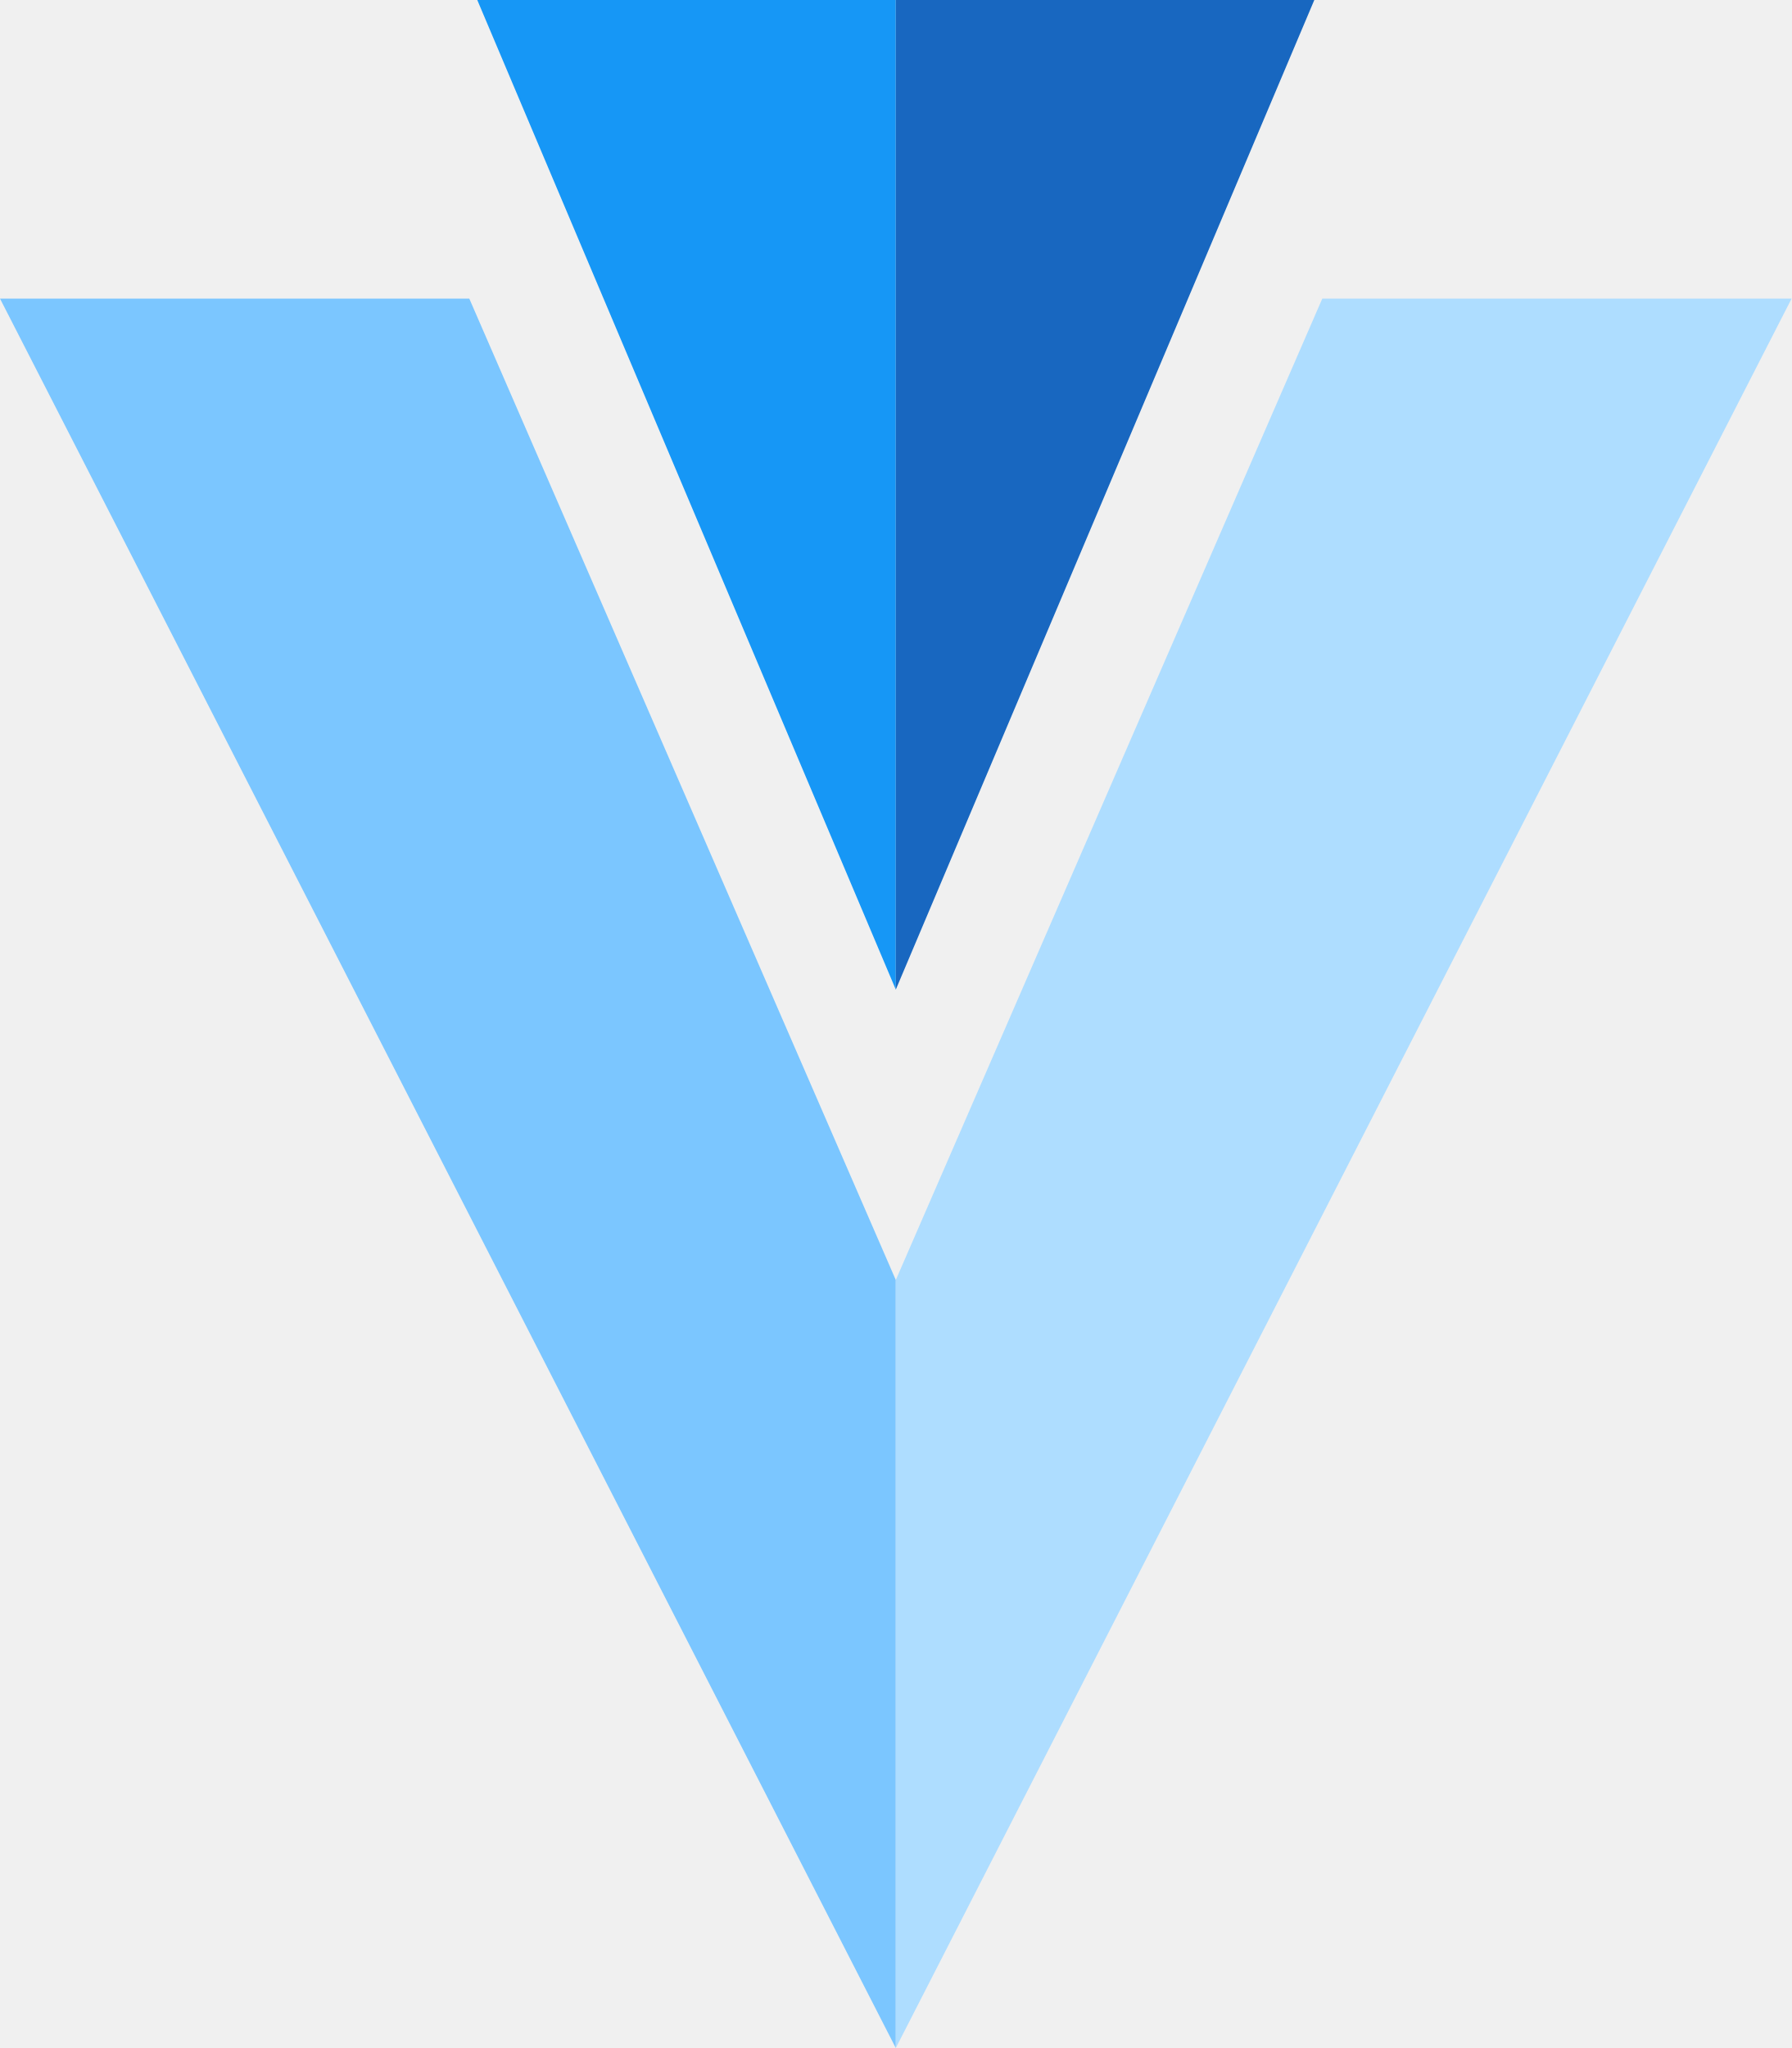
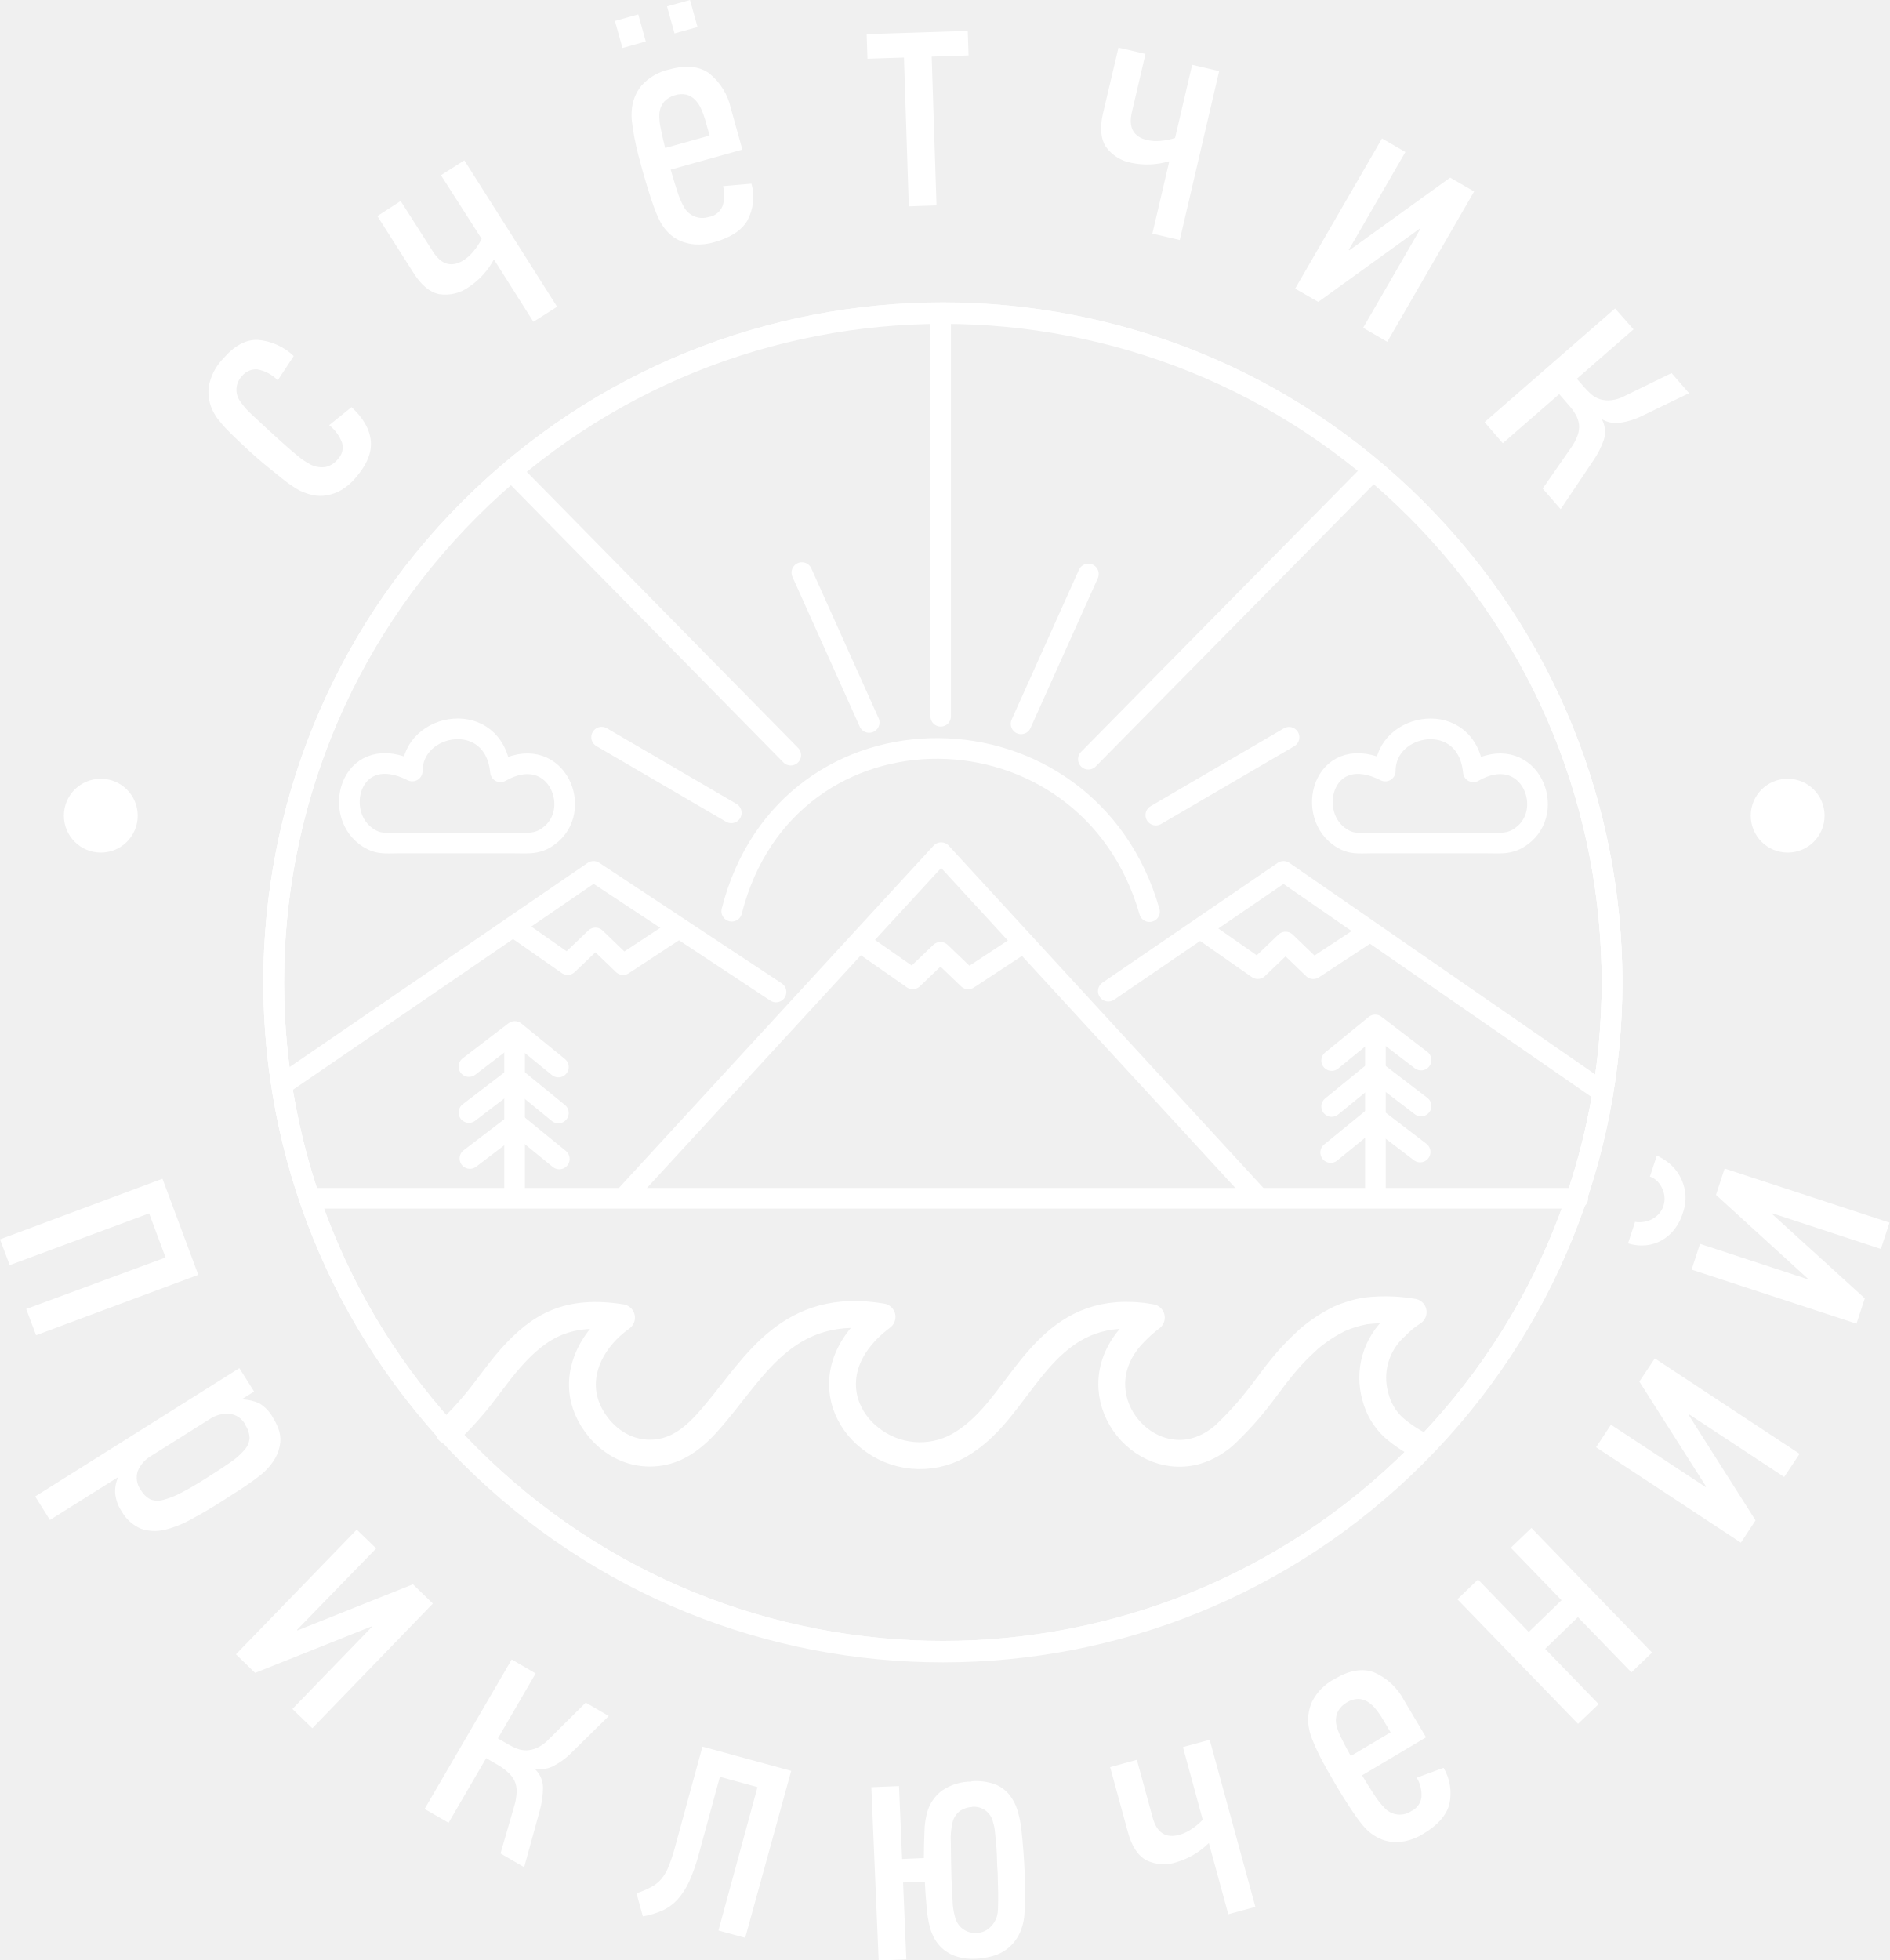
- <svg xmlns="http://www.w3.org/2000/svg" id="Layer_1" data-name="Layer 1" viewBox="0 0 87.5 100">
+ <svg xmlns="http://www.w3.org/2000/svg" viewBox="0 0 366.64 380.31">
  <defs>
-     <style>.cls-1{fill:#1697f6;}.cls-2{fill:#7bc6ff;}.cls-3{fill:#1867c0;}.cls-4{fill:#aeddff;}</style>
+     <style>.cls-1,.cls-10,.cls-11,.cls-2,.cls-3,.cls-4,.cls-6,.cls-7,.cls-8,.cls-9{fill:none;}.cls-1,.cls-10,.cls-11,.cls-2,.cls-3,.cls-4,.cls-5,.cls-6,.cls-7,.cls-8,.cls-9{stroke:#fff;}.cls-1,.cls-11,.cls-2,.cls-3,.cls-4,.cls-6,.cls-7,.cls-8,.cls-9{stroke-linecap:round;}.cls-1,.cls-11,.cls-2,.cls-3,.cls-4,.cls-6{stroke-linejoin:round;}.cls-1,.cls-6{stroke-width:4.01px;}.cls-10,.cls-2,.cls-3,.cls-7{stroke-width:4.01px;}.cls-11,.cls-12,.cls-3,.cls-5,.cls-6,.cls-9{fill-rule:evenodd;}.cls-4,.cls-8{stroke-width:4.01px;}.cls-12,.cls-5{fill:#fff;}.cls-10,.cls-5,.cls-7,.cls-8,.cls-9{stroke-miterlimit:22.93;}.cls-5{stroke-width:4.19px;}.cls-9{stroke-width:3.97px;}.cls-11{stroke-width:5.21px;}</style>
  </defs>
-   <polyline class="cls-1" points="43.75 0 23.31 0 43.75 48.32" />
-   <polygon class="cls-2" points="43.75 62.5 43.75 100 0 14.58 22.92 14.58 43.75 62.5" />
-   <polyline class="cls-3" points="43.75 0 64.19 0 43.75 48.32" />
-   <polygon class="cls-4" points="64.58 14.58 87.5 14.58 43.75 100 43.75 62.5 64.58 14.58" />
+   <g id="Слой_2" data-name="Слой 2">
+     <g id="_1" data-name="1">
+       <g id="шапка">
+         <line class="cls-1" x1="60.23" y1="232.51" x2="306.19" y2="232.51" />
+         <circle class="cls-2" cx="182.97" cy="190.54" r="129.86" transform="translate(-81.14 185.19) rotate(-45)" />
+         <polyline class="cls-3" points="150.59 192.48 115.18 169.08 54.76 210.46" />
+         <polyline class="cls-3" points="100.05 180.1 110.15 187.16 115.55 182 120.92 187.17 131.69 180.09" />
+         <polyline class="cls-3" points="121.72 231.71 151.81 198.98 182.64 165.45 213.46 198.98 243.71 231.87" />
+         <polyline class="cls-3" points="167.02 182.88 177.12 189.93 182.51 184.78 187.89 189.94 198.65 182.87" />
+         <polyline class="cls-3" points="275.77 205.69 266.87 198.88 258.42 205.78" />
+         <line class="cls-4" x1="266.91" y1="199.16" x2="266.91" y2="232.34" />
+         <polyline class="cls-3" points="275.77 214.61 266.87 207.8 258.42 214.7" />
+         <polyline class="cls-3" points="275.59 223.53 266.69 216.73 258.23 223.63" />
+         <polyline class="cls-3" points="91 206.95 99.9 200.14 108.36 207.04" />
+         <line class="cls-2" x1="99.86" y1="200.42" x2="99.86" y2="232.08" />
+         <polyline class="cls-3" points="91 215.87 99.9 209.06 108.36 215.96" />
+         <polyline class="cls-3" points="91.19 224.79 100.09 217.99 108.54 224.88" />
+         <path class="cls-5" d="M19.56,163.34a5.07,5.07,0,1,0-5.07-5.07A5.08,5.08,0,0,0,19.56,163.34Z" />
+         <circle class="cls-2" cx="182.97" cy="190.54" r="129.86" transform="translate(-81.14 185.19) rotate(-45)" />
+         <polyline class="cls-3" points="215.08 192.32 249.08 169.08 311.07 211.95" />
+         <polyline class="cls-6" points="233.98 180.89 244.08 187.95 249.48 182.79 254.85 187.96 265.62 180.88" />
+         <path class="cls-3" d="M142,176.81c10.78-42.55,69.13-41.71,81.07.08" />
+         <line class="cls-2" x1="168.67" y1="140.18" x2="155.61" y2="111.11" />
+         <line class="cls-2" x1="141.91" y1="157.72" x2="116.75" y2="143.04" />
+         <line class="cls-2" x1="224.3" y1="158.16" x2="250.15" y2="143.06" />
+         <line class="cls-7" x1="99.42" y1="91.56" x2="153.45" y2="146.53" />
+         <line class="cls-8" x1="265.1" y1="92.61" x2="211.21" y2="147.31" />
+         <path class="cls-9" d="M182.55,60.7V139" />
+         <path class="cls-6" d="M77.31,163.57h22.4c3,0,4.88.36,7.35-1.81,6.12-5.37.46-17.95-9.93-12C95.94,137.35,80,140.06,80,149.6c-11.62-5.9-15.65,7.73-9,12.65C73.26,163.9,74.71,163.57,77.31,163.57Z" />
+         <line class="cls-2" x1="198.15" y1="140.45" x2="211.21" y2="111.38" />
+         <circle class="cls-10" cx="182.97" cy="190.7" r="129.86" transform="translate(-81.25 185.23) rotate(-45)" />
+         <path class="cls-6" d="M266.1,163.57h22.4c3,0,4.87.36,7.35-1.81,6.11-5.37.46-17.95-9.93-12-1.2-12.4-17.15-9.69-17.1-.15-11.62-5.9-15.65,7.73-9,12.65C262.05,163.9,263.5,163.57,266.1,163.57Z" />
+         <path class="cls-5" d="M346.91,163.34a5.07,5.07,0,1,0-5.07-5.07A5.08,5.08,0,0,0,346.91,163.34Z" />
+         <path class="cls-11" d="M87.11,277.72c.74-.75,2.27-2.19,3.84-4,3-3.34,5.31-7,8.18-10.23,5.63-6.33,11.17-9.47,21.48-7.82-5.6,4-8.68,10.08-7.23,15.92,1.25,5.05,6.53,11.09,14.08,10.3,5.28-.56,8.85-4.63,11.53-7.85,7.76-9.27,14.28-21.57,32.18-18.52-7.25,5.46-8.72,11.83-7.06,16.94a14.07,14.07,0,0,0,4.62,6.5A15.49,15.49,0,0,0,186,280.53a24.36,24.36,0,0,0,5.11-3.94c8.28-8.07,13.24-23.06,30.24-21.23.34,0,.79.11,2.08.3a26.78,26.78,0,0,0-3.23,2.87c-10.85,11,.11,26,11.6,23.1a13.48,13.48,0,0,0,4.31-2,11.71,11.71,0,0,0,1.75-1.39,67.26,67.26,0,0,0,4.86-5.16c1.47-1.77,2.81-3.57,3.6-4.63.2-.27,2.09-2.88,4.17-5.17,1.26-1.38,2.59-2.64,3.43-3.41a28.3,28.3,0,0,1,6.07-4,22.63,22.63,0,0,1,4.91-1.5,32.84,32.84,0,0,1,5.63-.19,34.53,34.53,0,0,1,3.71.42,17.8,17.8,0,0,0-3.33,2.73,13.34,13.34,0,0,0-4,13.69,12.29,12.29,0,0,0,3.44,5.88,25.7,25.7,0,0,0,5.18,3.52" />
+         <path class="cls-12" d="M69,92.72a10.89,10.89,0,0,1-2.8,2.39,8.8,8.8,0,0,1-2.8,1,7,7,0,0,1-2.71-.05,12,12,0,0,1-2.47-.84,16.92,16.92,0,0,1-1.77-1.09c-.67-.46-1.39-1-2.14-1.63L52,90.64c-.77-.63-1.48-1.24-2.13-1.8-.86-.75-1.73-1.53-2.6-2.36s-1.71-1.61-2.49-2.38-1.45-1.49-2-2.18A9.68,9.68,0,0,1,41.5,80.1a8.32,8.32,0,0,1-1-5,10.38,10.38,0,0,1,2.8-5.51q3.3-3.81,6.77-3.64A11.51,11.51,0,0,1,57,69.08l-3.1,4.71a7.31,7.31,0,0,0-4-2.12,3.43,3.43,0,0,0-2.91,1.27,3.83,3.83,0,0,0-.48,4.79,15,15,0,0,0,2.67,3q2.16,2.05,5.18,4.77Q56,87,57.63,88.34a14.09,14.09,0,0,0,2.75,1.86,5,5,0,0,0,2.71.43,4.09,4.09,0,0,0,2.44-1.51,3.24,3.24,0,0,0,.84-3.25,7.84,7.84,0,0,0-2.49-3.37L68.22,79q3.41,3.15,3.74,6.55t-3,7.21Zm26.85-42.4A14.75,14.75,0,0,1,91,55.68a7.81,7.81,0,0,1-5.77,1.4c-1.81-.35-3.48-1.74-5-4.15l-7-11L77.75,39,84,48.8q2.48,3.89,6,1.68a8.23,8.23,0,0,0,1.9-1.74,12.48,12.48,0,0,0,1.57-2.39L85.57,34l4.54-2.88,18,28.4-4.6,2.92L95.84,50.32Zm41.85-8.24A3.48,3.48,0,0,0,140.21,40a6.66,6.66,0,0,0,.1-3.88l5.52-.48a9.71,9.71,0,0,1-.79,7.15c-1.13,1.92-3.27,3.32-6.4,4.19a10.82,10.82,0,0,1-3.76.45,8.94,8.94,0,0,1-2.95-.73,7.4,7.4,0,0,1-2.22-1.54,9.13,9.13,0,0,1-1.51-2,16.33,16.33,0,0,1-.88-1.88c-.3-.76-.61-1.61-.92-2.54s-.6-1.87-.89-2.82-.55-1.85-.79-2.68c-.3-1.1-.6-2.2-.89-3.32s-.53-2.2-.72-3.23-.35-2-.45-2.88a10.66,10.66,0,0,1-.07-2.28,8.46,8.46,0,0,1,1.9-4.92,10.16,10.16,0,0,1,5.36-3.12q4.85-1.35,7.75.73a12,12,0,0,1,4.23,6.81l2.23,8-13.91,3.88c.41,1.45.84,2.86,1.29,4.24a15.24,15.24,0,0,0,1.33,3.1,4.06,4.06,0,0,0,4.92,1.8Zm0-15.77-.77-2.76a16.7,16.7,0,0,0-.84-2.35,5.86,5.86,0,0,0-1.19-1.82,3.64,3.64,0,0,0-1.65-1,4.38,4.38,0,0,0-2.3.11,4.57,4.57,0,0,0-2,1.17,4.07,4.07,0,0,0-1,2.51,11.27,11.27,0,0,0,.24,2.62c.21,1.07.5,2.38.89,3.93l8.66-2.42ZM130.9,6.49l-1.46-5.24L133.9,0l1.46,5.25L130.9,6.49ZM120.8,9.32l-1.47-5.25,4.53-1.27,1.46,5.25L120.8,9.32Zm60,1.67.94,28.87-5.38.18-.94-28.87-7.08.23-.16-4.77L187.8,6l.16,4.76-7.15.23Zm46,20.32a14.73,14.73,0,0,1-7.2.3,7.83,7.83,0,0,1-5-3.13c-1-1.55-1.2-3.71-.55-6.5l3-12.73,5.24,1.22-2.64,11.3q-1.05,4.49,3,5.42a8.19,8.19,0,0,0,2.57.15,12.84,12.84,0,0,0,2.81-.56l3.32-14.2,5.24,1.22-7.65,32.77-5.31-1.24,3.27-14Zm37.72,32.31,11.08-19.16-.12-.07L255.82,58.58,251.34,56l16.85-29.13,4.54,2.63-11,19,.12.07,19.57-14.1,4.65,2.69L269.21,66.32l-4.66-2.7ZM288.1,81.91l25.32-22.06L317,63.91l-11,9.58,1.52,1.74a13.42,13.42,0,0,0,1.31,1.3,5,5,0,0,0,1.68.94,5.36,5.36,0,0,0,2.16.19,7.5,7.5,0,0,0,2.71-.87l9-4.4,3.4,3.9-9.09,4.39a14.12,14.12,0,0,1-4.3,1.35,5.31,5.31,0,0,1-3.57-.73,5.06,5.06,0,0,1,.43,4,17,17,0,0,1-2.1,4.13l-6.29,9.37-3.49-4L304.79,87a10.41,10.41,0,0,0,1.36-2.53,4.85,4.85,0,0,0,.27-2.13,5.26,5.26,0,0,0-.63-1.86,9.85,9.85,0,0,0-1.21-1.7l-2-2.31L291.63,86Z" />
+         <path class="cls-12" d="M5.07,254,32.13,244l-3.19-8.56L1.88,245.48l-1.88-5,31.53-11.76,6.95,18.64L7,259.08l-1.88-5ZM53,275.14a11.24,11.24,0,0,1,1,2,6.07,6.07,0,0,1,.4,2.68,7.93,7.93,0,0,1-1,3.14,11.9,11.9,0,0,1-3.07,3.44q-1.62,1.26-3.51,2.49c-1.25.82-2.44,1.57-3.55,2.28q-3.12,2-6,3.53a20.11,20.11,0,0,1-5.3,2.13,8.25,8.25,0,0,1-4.59-.19,7.84,7.84,0,0,1-3.81-3.45,7.45,7.45,0,0,1-1.2-3.26,6.22,6.22,0,0,1,.49-3.11l-.07-.12L9.69,294.93l-2.86-4.56,39.62-24.9L49.31,270l-2.19,1.38,0,.15a8.9,8.9,0,0,1,3.15.74A7.26,7.26,0,0,1,53,275.14Zm-5.4,1.27a4,4,0,0,0-3.08-2.09,6.09,6.09,0,0,0-3.85,1.05l-11.3,7.1a6.11,6.11,0,0,0-2.65,3,4.08,4.08,0,0,0,.64,3.7,4.5,4.5,0,0,0,1.77,1.74,3.8,3.8,0,0,0,2.47.14,15.54,15.54,0,0,0,3.58-1.41c1.4-.71,3.08-1.69,5-2.92q2.66-1.67,4.47-2.93a14.06,14.06,0,0,0,2.78-2.43,3.91,3.91,0,0,0,1-2.32,4.77,4.77,0,0,0-.87-2.59Zm9.14,55.19,3.87,3.74L84,311.15l-3.87-3.74-22.4,8.95-.1-.1L73,300.45l-3.77-3.65L45.79,321l3.72,3.6,22.54-9,.1.09L56.75,331.6ZM82.4,351l16.9-29,4.65,2.71-7.33,12.6,2,1.16a12.19,12.19,0,0,0,1.66.81,4.76,4.76,0,0,0,1.88.35,5.41,5.41,0,0,0,2.11-.51,7.52,7.52,0,0,0,2.29-1.7l7.11-7.05,4.47,2.6-7.2,7.08a14,14,0,0,1-3.63,2.66,5.36,5.36,0,0,1-3.62.45,5,5,0,0,1,1.69,3.67,17.38,17.38,0,0,1-.66,4.58l-3,10.89-4.59-2.67,2.66-9.17a10.53,10.53,0,0,0,.47-2.84,4.73,4.73,0,0,0-.43-2.11,5.06,5.06,0,0,0-1.19-1.55A9.74,9.74,0,0,0,97,342.69l-2.65-1.55-7.3,12.54L82.4,351Zm41.15,16.35a17.11,17.11,0,0,0,2.75-1.16,7,7,0,0,0,2-1.55,9.1,9.1,0,0,0,1.45-2.47,33.44,33.44,0,0,0,1.27-3.88l5.3-19.39,17.22,4.71L144.61,376l-5.19-1.42L147,346.76l-7.3-2-4.09,15a35.35,35.35,0,0,1-1.81,5.19,14.17,14.17,0,0,1-2.23,3.52,9.3,9.3,0,0,1-2.93,2.2,15.1,15.1,0,0,1-3.89,1.16l-1.24-4.5Zm65-21.73a11,11,0,0,1,4.45.56,6.7,6.7,0,0,1,2.81,2,8.6,8.6,0,0,1,1.63,3.07,20.34,20.34,0,0,1,.78,3.82c.15,1.31.27,2.7.38,4.17s.19,2.8.24,4,.08,2.56.09,3.85,0,2.6-.11,3.93a10.51,10.51,0,0,1-1.1,4.41,8.32,8.32,0,0,1-2.31,2.75,8.16,8.16,0,0,1-3,1.42,14.79,14.79,0,0,1-3.12.48,10.28,10.28,0,0,1-3.49-.4,7.84,7.84,0,0,1-2.58-1.32,7.37,7.37,0,0,1-1.76-2,9.5,9.5,0,0,1-1-2.38,22.05,22.05,0,0,1-.64-3.89c-.16-1.7-.28-3.36-.35-5l-4.22.18.63,14.91-5.37.23-1.42-33.63,5.37-.22.6,14.15,4.22-.18c0-1.81.06-3.53.12-5.15a15,15,0,0,1,.53-3.74,7.89,7.89,0,0,1,2.89-4.21,10,10,0,0,1,5.72-1.74Zm.07,5a4.52,4.52,0,0,0-2.25.71,3.85,3.85,0,0,0-1.51,2.24,13.23,13.23,0,0,0-.34,3.95c0,2,.06,4.33.12,7,.07,1.49.14,2.94.22,4.34a12.74,12.74,0,0,0,.51,3.24,4,4,0,0,0,4.29,2.95,3.76,3.76,0,0,0,2.38-1,4.87,4.87,0,0,0,1.44-2.26,5.64,5.64,0,0,0,.18-1.27c0-.62.06-1.33.05-2.14s0-1.7-.05-2.66,0-1.89-.09-2.85-.07-1.83-.11-2.78-.1-1.84-.18-2.68-.16-1.57-.23-2.23a7.24,7.24,0,0,0-.34-1.59,3.78,3.78,0,0,0-4.09-3Zm45.95,7a14.89,14.89,0,0,1-6.19,3.69,7.79,7.79,0,0,1-5.93-.36q-2.44-1.31-3.57-5.45l-3.45-12.61,5.19-1.42,3.06,11.19q1.22,4.45,5.19,3.36a8.24,8.24,0,0,0,2.33-1.09,12.88,12.88,0,0,0,2.2-1.83L229.56,339l5.19-1.42L243.62,370l-5.26,1.43-3.79-13.88Zm39.4-6.25a3.47,3.47,0,0,0,1.88-2.67,6.59,6.59,0,0,0-.92-3.77l5.21-1.91a9.74,9.74,0,0,1,1.11,7.11c-.6,2.15-2.29,4.06-5.09,5.72a10.66,10.66,0,0,1-3.51,1.41,8.94,8.94,0,0,1-3,.07,7.26,7.26,0,0,1-2.54-.91,8.8,8.8,0,0,1-2-1.52,16.83,16.83,0,0,1-1.34-1.58c-.49-.66-1-1.39-1.55-2.21s-1.07-1.65-1.6-2.49-1-1.65-1.45-2.39c-.59-1-1.16-2-1.73-3s-1.09-2-1.55-2.93-.85-1.83-1.18-2.66a10.91,10.91,0,0,1-.67-2.18,8.52,8.52,0,0,1,.56-5.24,10.1,10.1,0,0,1,4.36-4.42c2.88-1.71,5.43-2.15,7.67-1.31a12,12,0,0,1,5.86,5.47l4.25,7.14-12.42,7.38q1.15,1.94,2.35,3.76a15.64,15.64,0,0,0,2.09,2.64,4,4,0,0,0,5.23.46Zm-4.11-15.23-1.46-2.46a16.49,16.49,0,0,0-1.42-2.05,5.89,5.89,0,0,0-1.62-1.45,3.53,3.53,0,0,0-1.86-.52,4.3,4.3,0,0,0-2.18.7,4.5,4.5,0,0,0-1.65,1.65,4,4,0,0,0-.33,2.69,10.43,10.43,0,0,0,.92,2.47c.47,1,1.1,2.17,1.87,3.56l7.73-4.59Zm46.73-11.64-10.38-10.72-6.36,6.16,10.38,10.72-4,3.83-23.41-24.17,4-3.84,9.85,10.18,6.36-6.16-9.85-10.18,4-3.84,23.41,24.18-4,3.84Zm29.64-37.91,3-4.49-28.1-18.52-3,4.5,12.94,20.35-.08.11-18.37-12.1-2.89,4.38,28.1,18.51,2.85-4.32-13-20.49.07-.11,18.49,12.18Zm-29-49.52a4.56,4.56,0,0,0,1.49.05,5.58,5.58,0,0,0,1.61-.43,4.85,4.85,0,0,0,1.44-1,4,4,0,0,0,1-1.62,4.41,4.41,0,0,0,.22-2,4.7,4.7,0,0,0-.55-1.72,4.4,4.4,0,0,0-1-1.31,3.75,3.75,0,0,0-1.26-.74l1.34-4.08a11.75,11.75,0,0,1,2.41,1.51,8.6,8.6,0,0,1,2,2.39,9,9,0,0,1,1.1,3.23,8.66,8.66,0,0,1-.44,3.94,9.69,9.69,0,0,1-2.09,3.76,8.28,8.28,0,0,1-2.8,2,7.76,7.76,0,0,1-3,.62,8.81,8.81,0,0,1-2.77-.41l1.38-4.2ZM365,242.34l-21-6.9-.06.17,17.94,16.32-1.61,4.91-32-10.49,1.63-5,20.91,6.87,0-.13L333,231.85l1.68-5.11,32,10.49Z" />
+       </g>
+     </g>
+   </g>
</svg>
